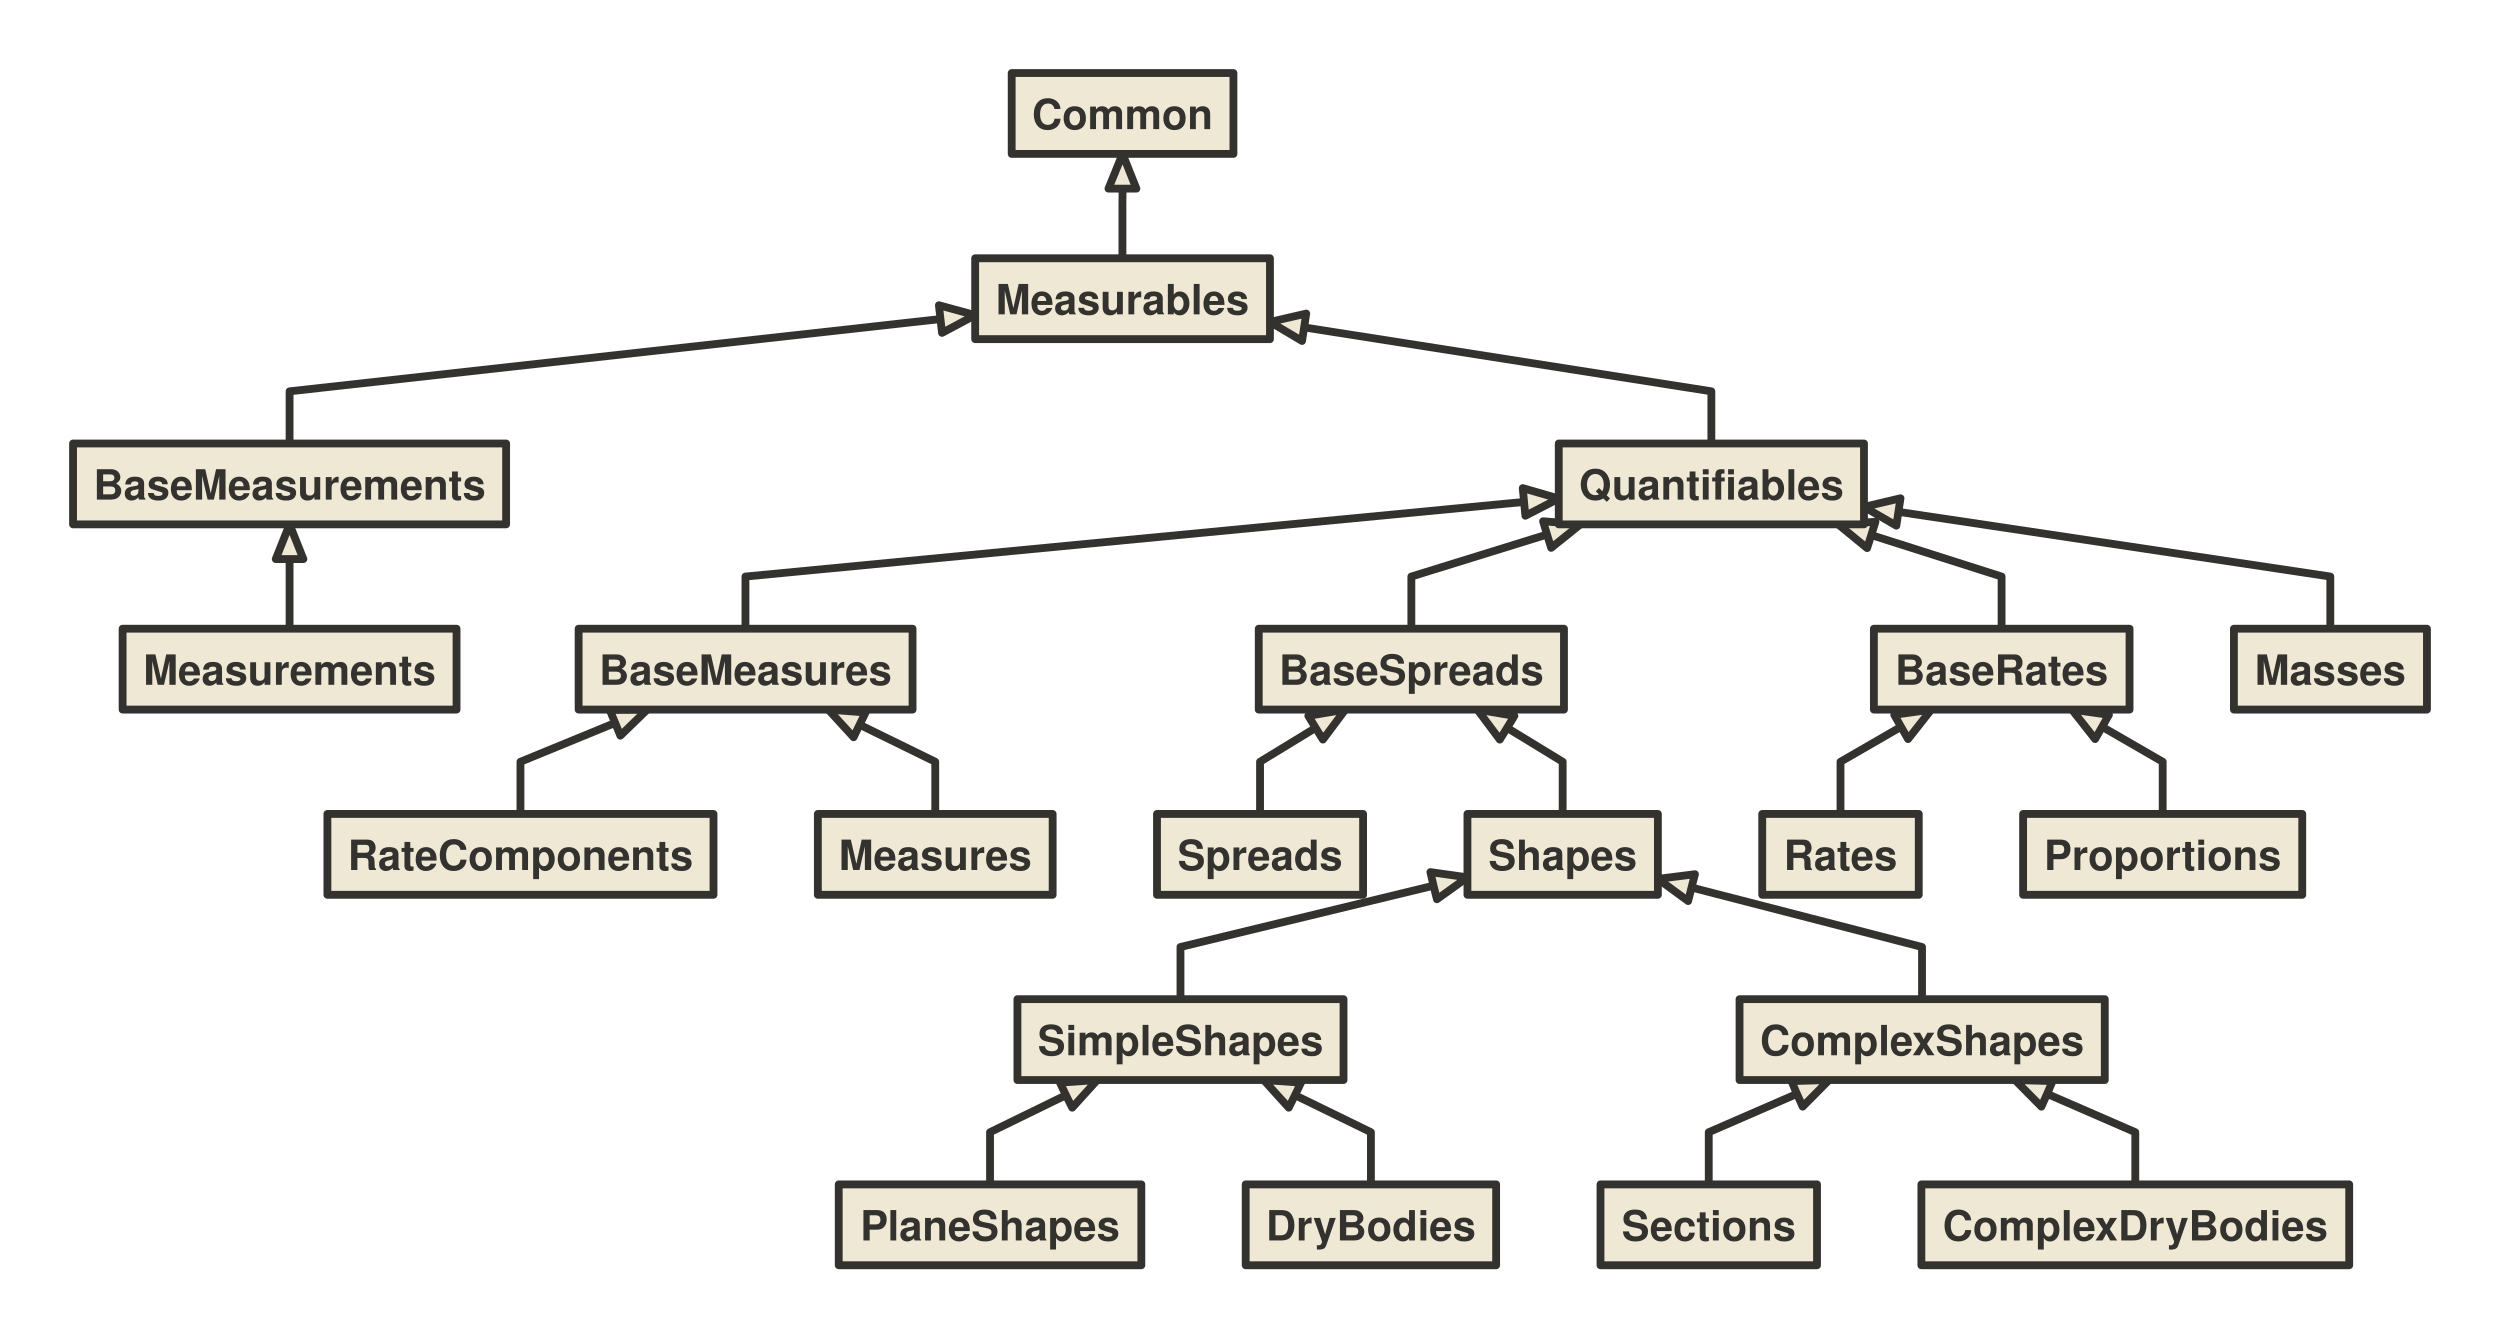
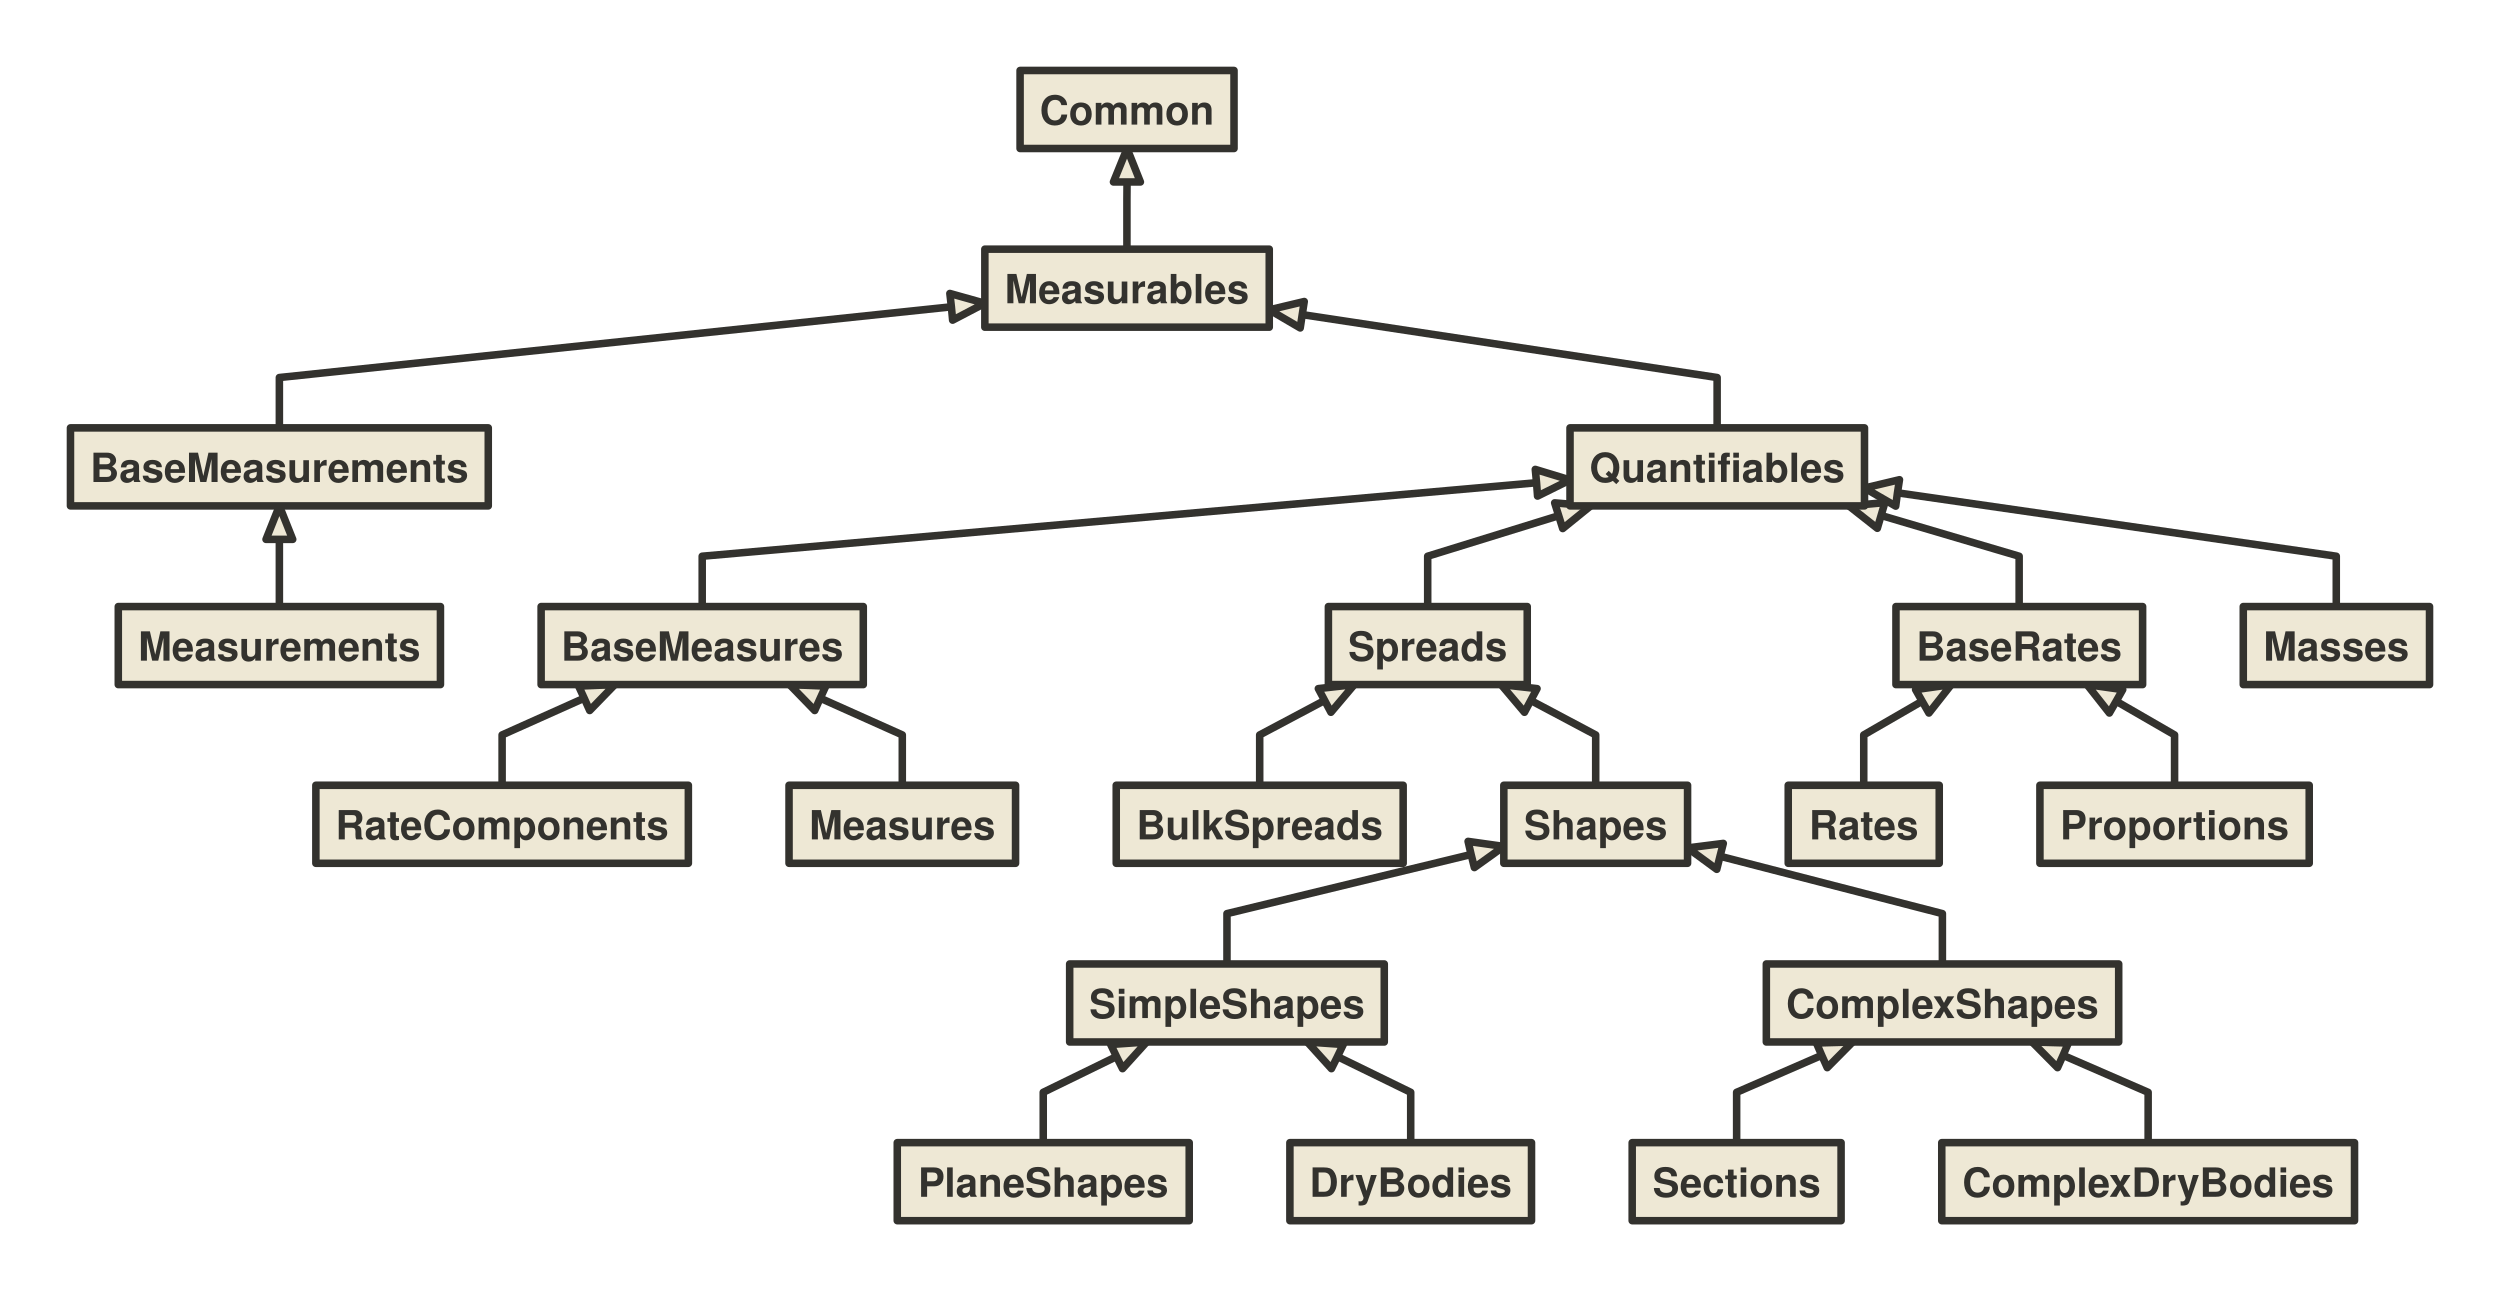
- <svg xmlns="http://www.w3.org/2000/svg" version="1.1" baseProfile="full" width="958.3" height="513.0" viewbox="0 0 958.25 513">
+ <svg xmlns="http://www.w3.org/2000/svg" version="1.1" baseProfile="full" width="993.3" height="513.0" viewbox="0 0 993.25 513">
  <g stroke-width="1.0" text-align="left" font="12pt Helvetica, Arial, sans-serif" font-size="12pt" font-family="Helvetica" font-weight="bold" font-style="normal">
    <g font-family="Helvetica" font-size="12pt" font-weight="bold" font-style="normal" stroke-width="3.0" stroke-linejoin="round" stroke-linecap="round" stroke="#33322E">
      <g stroke="transparent" fill="transparent">
-         <rect x="0.0" y="0.0" height="513.0" width="958.3" stroke="none" />
+         <rect x="0.0" y="0.0" height="513.0" width="993.3" stroke="none" />
      </g>
      <g transform="translate(8, 8)" fill="#33322E">
        <g transform="translate(20, 20)" fill="#eee8d5" font-family="Helvetica" font-size="12pt" font-weight="normal" font-style="normal">
-           <path d="M402.3 44.3 L402.25 51 L402.25 71 L402.3 71.0 " fill="none" />
-           <path d="M407.6 44.3 L402.3 44.3 L396.9 44.3 L402.3 31.0 Z" />
-           <path d="M332.5 94.3 L83 122 L83 142 L83.0 142.0 " fill="none" />
-           <path d="M333.1 99.6 L332.5 94.3 L331.9 89.0 L345.8 92.8 Z" />
+           <path d="M419.8 44.3 L419.75 51 L419.75 71 L419.8 71.0 " fill="none" />
+           <path d="M425.1 44.3 L419.8 44.3 L414.4 44.3 L419.8 31.0 Z" />
+           <path d="M350.0 93.9 L83 122 L83 142 L83.0 142.0 " fill="none" />
+           <path d="M350.5 99.2 L350.0 93.9 L349.4 88.6 L363.3 92.5 Z" />
          <path d="M83.0 186.3 L83 193 L83 213 L83.0 213.0 " fill="none" />
          <path d="M88.3 186.3 L83.0 186.3 L77.7 186.3 L83.0 173.0 Z" />
-           <path d="M471.9 97.5 L628 122 L628 142 L628.0 142.0 " fill="none" />
-           <path d="M472.7 92.2 L471.9 97.5 L471.1 102.7 L458.8 95.4 Z" />
-           <path d="M556.2 164.4 L257.75 193 L257.75 213 L257.8 213.0 " fill="none" />
-           <path d="M556.7 169.7 L556.2 164.4 L555.7 159.1 L569.5 163.1 Z" />
-           <path d="M207.8 249.1 L171.5 264 L171.5 284 L171.5 284.0 " fill="none" />
-           <path d="M209.8 254.0 L207.8 249.1 L205.7 244.1 L220.1 244.0 Z" />
-           <path d="M565.0 176.9 L513 193 L513 213 L513.0 213.0 " fill="none" />
-           <path d="M566.6 182.0 L565.0 176.9 L563.5 171.8 L577.8 173.0 Z" />
-           <path d="M476.3 251.0 L455 264 L455 284 L455.0 284.0 " fill="none" />
-           <path d="M479.1 255.5 L476.3 251.0 L473.5 246.4 L487.7 244.0 Z" />
-           <path d="M689.3 177.1 L739.25 193 L739.25 213 L739.3 213.0 " fill="none" />
-           <path d="M690.9 172.0 L689.3 177.1 L687.7 182.1 L676.6 173.0 Z" />
-           <path d="M700.7 250.6 L677.5 264 L677.5 284 L677.5 284.0 " fill="none" />
-           <path d="M703.4 255.3 L700.7 250.6 L698.1 246.0 L712.3 244.0 Z" />
-           <path d="M699.7 168.2 L865.25 193 L865.25 213 L865.3 213.0 " fill="none" />
-           <path d="M700.5 163.0 L699.7 168.2 L698.9 173.5 L686.5 166.3 Z" />
-           <path d="M549.7 251.0 L571 264 L571 284 L571.0 284.0 " fill="none" />
-           <path d="M552.5 246.4 L549.7 251.0 L546.9 255.5 L538.3 244.0 Z" />
-           <path d="M521.5 311.5 L424.5 335 L424.5 355 L424.5 355.0 " fill="none" />
-           <path d="M522.8 316.7 L521.5 311.5 L520.3 306.3 L534.5 308.3 Z" />
-           <path d="M380.6 391.8 L351.5 406 L351.5 426 L351.5 426.0 " fill="none" />
-           <path d="M383.0 396.6 L380.6 391.8 L378.3 387.0 L392.6 386.0 Z" />
-           <path d="M468.4 391.8 L497.5 406 L497.5 426 L497.5 426.0 " fill="none" />
-           <path d="M470.7 387.0 L468.4 391.8 L466.0 396.6 L456.4 386.0 Z" />
-           <path d="M301.5 249.8 L330.5 264 L330.5 284 L330.5 284.0 " fill="none" />
-           <path d="M303.8 245.1 L301.5 249.8 L299.2 254.6 L289.5 244.0 Z" />
-           <path d="M777.8 250.6 L801 264 L801 284 L801.0 284.0 " fill="none" />
-           <path d="M780.4 246.0 L777.8 250.6 L775.1 255.3 L766.2 244.0 Z" />
-           <path d="M620.4 312.2 L708.75 335 L708.75 355 L708.8 355.0 " fill="none" />
-           <path d="M621.7 307.1 L620.4 312.2 L619.1 317.4 L607.5 308.9 Z" />
-           <path d="M660.8 391.3 L627 406 L627 426 L627.0 426.0 " fill="none" />
-           <path d="M663.0 396.2 L660.8 391.3 L658.7 386.4 L673.1 386.0 Z" />
-           <path d="M756.7 391.3 L790.5 406 L790.5 426 L790.5 426.0 " fill="none" />
-           <path d="M758.8 386.4 L756.7 391.3 L754.5 396.2 L744.4 386.0 Z" />
+           <path d="M489.4 97.0 L654.25 122 L654.25 142 L654.3 142.0 " fill="none" />
+           <path d="M490.2 91.8 L489.4 97.0 L488.6 102.3 L476.3 95.1 Z" />
+           <path d="M582.5 163.8 L251 193 L251 213 L251.0 213.0 " fill="none" />
+           <path d="M582.9 169.1 L582.5 163.8 L582.0 158.5 L595.8 162.7 Z" />
+           <path d="M204.1 249.4 L171.5 264 L171.5 284 L171.5 284.0 " fill="none" />
+           <path d="M206.3 254.3 L204.1 249.4 L201.9 244.6 L216.3 244.0 Z" />
+           <path d="M591.3 176.9 L539.25 193 L539.25 213 L539.3 213.0 " fill="none" />
+           <path d="M592.9 182.0 L591.3 176.9 L589.7 171.8 L604.0 173.0 Z" />
+           <path d="M498.3 250.3 L472.5 264 L472.5 284 L472.5 284.0 " fill="none" />
+           <path d="M500.8 255.0 L498.3 250.3 L495.8 245.6 L510.1 244.0 Z" />
+           <path d="M719.4 176.8 L774.25 193 L774.25 213 L774.3 213.0 " fill="none" />
+           <path d="M720.9 171.7 L719.4 176.8 L717.9 181.9 L706.6 173.0 Z" />
+           <path d="M735.7 250.6 L712.5 264 L712.5 284 L712.5 284.0 " fill="none" />
+           <path d="M738.4 255.3 L735.7 250.6 L733.1 246.0 L747.3 244.0 Z" />
+           <path d="M725.9 167.8 L900.25 193 L900.25 213 L900.3 213.0 " fill="none" />
+           <path d="M726.7 162.6 L725.9 167.8 L725.2 173.1 L712.8 165.9 Z" />
+           <path d="M580.2 250.3 L606 264 L606 284 L606.0 284.0 " fill="none" />
+           <path d="M582.7 245.6 L580.2 250.3 L577.7 255.0 L568.4 244.0 Z" />
+           <path d="M556.5 311.5 L459.5 335 L459.5 355 L459.5 355.0 " fill="none" />
+           <path d="M557.8 316.7 L556.5 311.5 L555.3 306.3 L569.5 308.3 Z" />
+           <path d="M415.6 391.8 L386.5 406 L386.5 426 L386.5 426.0 " fill="none" />
+           <path d="M418.0 396.6 L415.6 391.8 L413.3 387.0 L427.6 386.0 Z" />
+           <path d="M503.4 391.8 L532.5 406 L532.5 426 L532.5 426.0 " fill="none" />
+           <path d="M505.7 387.0 L503.4 391.8 L501.0 396.6 L491.4 386.0 Z" />
+           <path d="M297.9 249.4 L330.5 264 L330.5 284 L330.5 284.0 " fill="none" />
+           <path d="M300.1 244.6 L297.9 249.4 L295.7 254.3 L285.7 244.0 Z" />
+           <path d="M812.8 250.6 L836 264 L836 284 L836.0 284.0 " fill="none" />
+           <path d="M815.4 246.0 L812.8 250.6 L810.1 255.3 L801.2 244.0 Z" />
+           <path d="M655.4 312.2 L743.75 335 L743.75 355 L743.8 355.0 " fill="none" />
+           <path d="M656.7 307.1 L655.4 312.2 L654.1 317.4 L642.5 308.9 Z" />
+           <path d="M695.8 391.3 L662 406 L662 426 L662.0 426.0 " fill="none" />
+           <path d="M698.0 396.2 L695.8 391.3 L693.7 386.4 L708.1 386.0 Z" />
+           <path d="M791.7 391.3 L825.5 406 L825.5 426 L825.5 426.0 " fill="none" />
+           <path d="M793.8 386.4 L791.7 391.3 L789.5 396.2 L779.4 386.0 Z" />
          <g data-name="Common">
            <g fill="#eee8d5" stroke="#33322E" data-name="Common">
-               <rect x="359.8" y="0.0" height="31.0" width="85.0" data-name="Common" />
-             </g>
-             <g transform="translate(359.75, 0)" font-family="Helvetica" font-size="12pt" font-weight="bold" font-style="normal" data-name="Common">
+               <rect x="377.3" y="0.0" height="31.0" width="85.0" data-name="Common" />
+             </g>
+             <g transform="translate(377.25, 0)" font-family="Helvetica" font-size="12pt" font-weight="bold" font-style="normal" data-name="Common">
              <g transform="translate(8, 8)" fill="#33322E" text-align="center" data-name="Common">
                <text x="34.5" y="13.5" stroke="none" text-anchor="middle" data-name="Common">Common</text>
              </g>
            </g>
          </g>
          <g data-name="Measurables">
            <g fill="#eee8d5" stroke="#33322E" data-name="Measurables">
-               <rect x="345.8" y="71.0" height="31.0" width="113.0" data-name="Measurables" />
-             </g>
-             <g transform="translate(345.75, 71)" font-family="Helvetica" font-size="12pt" font-weight="bold" font-style="normal" data-name="Measurables">
+               <rect x="363.3" y="71.0" height="31.0" width="113.0" data-name="Measurables" />
+             </g>
+             <g transform="translate(363.25, 71)" font-family="Helvetica" font-size="12pt" font-weight="bold" font-style="normal" data-name="Measurables">
              <g transform="translate(8, 8)" fill="#33322E" text-align="center" data-name="Measurables">
                <text x="48.5" y="13.5" stroke="none" text-anchor="middle" data-name="Measurables">Measurables</text>
              </g>
            </g>
          </g>
          <g data-name="BaseMeasurements">
            <g fill="#eee8d5" stroke="#33322E" data-name="BaseMeasurements">
              <rect x="0.0" y="142.0" height="31.0" width="166.0" data-name="BaseMeasurements" />
            </g>
            <g transform="translate(0, 142)" font-family="Helvetica" font-size="12pt" font-weight="bold" font-style="normal" data-name="BaseMeasurements">
              <g transform="translate(8, 8)" fill="#33322E" text-align="center" data-name="BaseMeasurements">
                <text x="75.0" y="13.5" stroke="none" text-anchor="middle" data-name="BaseMeasurements">BaseMeasurements</text>
              </g>
            </g>
          </g>
          <g data-name="Measurements">
            <g fill="#eee8d5" stroke="#33322E" data-name="Measurements">
              <rect x="19.0" y="213.0" height="31.0" width="128.0" data-name="Measurements" />
            </g>
            <g transform="translate(19, 213)" font-family="Helvetica" font-size="12pt" font-weight="bold" font-style="normal" data-name="Measurements">
              <g transform="translate(8, 8)" fill="#33322E" text-align="center" data-name="Measurements">
                <text x="56.0" y="13.5" stroke="none" text-anchor="middle" data-name="Measurements">Measurements</text>
              </g>
            </g>
          </g>
          <g data-name="Quantifiables">
            <g fill="#eee8d5" stroke="#33322E" data-name="Quantifiables">
-               <rect x="569.5" y="142.0" height="31.0" width="117.0" data-name="Quantifiables" />
-             </g>
-             <g transform="translate(569.5, 142)" font-family="Helvetica" font-size="12pt" font-weight="bold" font-style="normal" data-name="Quantifiables">
+               <rect x="595.8" y="142.0" height="31.0" width="117.0" data-name="Quantifiables" />
+             </g>
+             <g transform="translate(595.75, 142)" font-family="Helvetica" font-size="12pt" font-weight="bold" font-style="normal" data-name="Quantifiables">
              <g transform="translate(8, 8)" fill="#33322E" text-align="center" data-name="Quantifiables">
                <text x="50.5" y="13.5" stroke="none" text-anchor="middle" data-name="Quantifiables">Quantifiables</text>
              </g>
            </g>
          </g>
          <g data-name="BaseMeasures">
            <g fill="#eee8d5" stroke="#33322E" data-name="BaseMeasures">
-               <rect x="193.8" y="213.0" height="31.0" width="128.0" data-name="BaseMeasures" />
-             </g>
-             <g transform="translate(193.75, 213)" font-family="Helvetica" font-size="12pt" font-weight="bold" font-style="normal" data-name="BaseMeasures">
+               <rect x="187.0" y="213.0" height="31.0" width="128.0" data-name="BaseMeasures" />
+             </g>
+             <g transform="translate(187, 213)" font-family="Helvetica" font-size="12pt" font-weight="bold" font-style="normal" data-name="BaseMeasures">
              <g transform="translate(8, 8)" fill="#33322E" text-align="center" data-name="BaseMeasures">
                <text x="56.0" y="13.5" stroke="none" text-anchor="middle" data-name="BaseMeasures">BaseMeasures</text>
              </g>
            </g>
          </g>
          <g data-name="RateComponents">
            <g fill="#eee8d5" stroke="#33322E" data-name="RateComponents">
              <rect x="97.5" y="284.0" height="31.0" width="148.0" data-name="RateComponents" />
            </g>
            <g transform="translate(97.5, 284)" font-family="Helvetica" font-size="12pt" font-weight="bold" font-style="normal" data-name="RateComponents">
              <g transform="translate(8, 8)" fill="#33322E" text-align="center" data-name="RateComponents">
                <text x="66.0" y="13.5" stroke="none" text-anchor="middle" data-name="RateComponents">RateComponents</text>
              </g>
            </g>
          </g>
-           <g data-name="BaseSpreads">
-             <g fill="#eee8d5" stroke="#33322E" data-name="BaseSpreads">
-               <rect x="454.5" y="213.0" height="31.0" width="117.0" data-name="BaseSpreads" />
-             </g>
-             <g transform="translate(454.5, 213)" font-family="Helvetica" font-size="12pt" font-weight="bold" font-style="normal" data-name="BaseSpreads">
-               <g transform="translate(8, 8)" fill="#33322E" text-align="center" data-name="BaseSpreads">
-                 <text x="50.5" y="13.5" stroke="none" text-anchor="middle" data-name="BaseSpreads">BaseSpreads</text>
-               </g>
-             </g>
-           </g>
          <g data-name="Spreads">
            <g fill="#eee8d5" stroke="#33322E" data-name="Spreads">
-               <rect x="415.5" y="284.0" height="31.0" width="79.0" data-name="Spreads" />
-             </g>
-             <g transform="translate(415.5, 284)" font-family="Helvetica" font-size="12pt" font-weight="bold" font-style="normal" data-name="Spreads">
+               <rect x="499.8" y="213.0" height="31.0" width="79.0" data-name="Spreads" />
+             </g>
+             <g transform="translate(499.75, 213)" font-family="Helvetica" font-size="12pt" font-weight="bold" font-style="normal" data-name="Spreads">
              <g transform="translate(8, 8)" fill="#33322E" text-align="center" data-name="Spreads">
                <text x="31.5" y="13.5" stroke="none" text-anchor="middle" data-name="Spreads">Spreads</text>
              </g>
            </g>
          </g>
+           <g data-name="BulkSpreads">
+             <g fill="#eee8d5" stroke="#33322E" data-name="BulkSpreads">
+               <rect x="415.5" y="284.0" height="31.0" width="114.0" data-name="BulkSpreads" />
+             </g>
+             <g transform="translate(415.5, 284)" font-family="Helvetica" font-size="12pt" font-weight="bold" font-style="normal" data-name="BulkSpreads">
+               <g transform="translate(8, 8)" fill="#33322E" text-align="center" data-name="BulkSpreads">
+                 <text x="49.0" y="13.5" stroke="none" text-anchor="middle" data-name="BulkSpreads">BulkSpreads</text>
+               </g>
+             </g>
+           </g>
          <g data-name="BaseRates">
            <g fill="#eee8d5" stroke="#33322E" data-name="BaseRates">
-               <rect x="690.3" y="213.0" height="31.0" width="98.0" data-name="BaseRates" />
-             </g>
-             <g transform="translate(690.25, 213)" font-family="Helvetica" font-size="12pt" font-weight="bold" font-style="normal" data-name="BaseRates">
+               <rect x="725.3" y="213.0" height="31.0" width="98.0" data-name="BaseRates" />
+             </g>
+             <g transform="translate(725.25, 213)" font-family="Helvetica" font-size="12pt" font-weight="bold" font-style="normal" data-name="BaseRates">
              <g transform="translate(8, 8)" fill="#33322E" text-align="center" data-name="BaseRates">
                <text x="41.0" y="13.5" stroke="none" text-anchor="middle" data-name="BaseRates">BaseRates</text>
              </g>
            </g>
          </g>
          <g data-name="Rates">
            <g fill="#eee8d5" stroke="#33322E" data-name="Rates">
-               <rect x="647.5" y="284.0" height="31.0" width="60.0" data-name="Rates" />
-             </g>
-             <g transform="translate(647.5, 284)" font-family="Helvetica" font-size="12pt" font-weight="bold" font-style="normal" data-name="Rates">
+               <rect x="682.5" y="284.0" height="31.0" width="60.0" data-name="Rates" />
+             </g>
+             <g transform="translate(682.5, 284)" font-family="Helvetica" font-size="12pt" font-weight="bold" font-style="normal" data-name="Rates">
              <g transform="translate(8, 8)" fill="#33322E" text-align="center" data-name="Rates">
                <text x="22.0" y="13.5" stroke="none" text-anchor="middle" data-name="Rates">Rates</text>
              </g>
            </g>
          </g>
          <g data-name="Masses">
            <g fill="#eee8d5" stroke="#33322E" data-name="Masses">
-               <rect x="828.3" y="213.0" height="31.0" width="74.0" data-name="Masses" />
-             </g>
-             <g transform="translate(828.25, 213)" font-family="Helvetica" font-size="12pt" font-weight="bold" font-style="normal" data-name="Masses">
+               <rect x="863.3" y="213.0" height="31.0" width="74.0" data-name="Masses" />
+             </g>
+             <g transform="translate(863.25, 213)" font-family="Helvetica" font-size="12pt" font-weight="bold" font-style="normal" data-name="Masses">
              <g transform="translate(8, 8)" fill="#33322E" text-align="center" data-name="Masses">
                <text x="29.0" y="13.5" stroke="none" text-anchor="middle" data-name="Masses">Masses</text>
              </g>
            </g>
          </g>
          <g data-name="Shapes">
            <g fill="#eee8d5" stroke="#33322E" data-name="Shapes">
-               <rect x="534.5" y="284.0" height="31.0" width="73.0" data-name="Shapes" />
-             </g>
-             <g transform="translate(534.5, 284)" font-family="Helvetica" font-size="12pt" font-weight="bold" font-style="normal" data-name="Shapes">
+               <rect x="569.5" y="284.0" height="31.0" width="73.0" data-name="Shapes" />
+             </g>
+             <g transform="translate(569.5, 284)" font-family="Helvetica" font-size="12pt" font-weight="bold" font-style="normal" data-name="Shapes">
              <g transform="translate(8, 8)" fill="#33322E" text-align="center" data-name="Shapes">
                <text x="28.5" y="13.5" stroke="none" text-anchor="middle" data-name="Shapes">Shapes</text>
              </g>
            </g>
          </g>
          <g data-name="SimpleShapes">
            <g fill="#eee8d5" stroke="#33322E" data-name="SimpleShapes">
-               <rect x="362.0" y="355.0" height="31.0" width="125.0" data-name="SimpleShapes" />
-             </g>
-             <g transform="translate(362, 355)" font-family="Helvetica" font-size="12pt" font-weight="bold" font-style="normal" data-name="SimpleShapes">
+               <rect x="397.0" y="355.0" height="31.0" width="125.0" data-name="SimpleShapes" />
+             </g>
+             <g transform="translate(397, 355)" font-family="Helvetica" font-size="12pt" font-weight="bold" font-style="normal" data-name="SimpleShapes">
              <g transform="translate(8, 8)" fill="#33322E" text-align="center" data-name="SimpleShapes">
                <text x="54.5" y="13.5" stroke="none" text-anchor="middle" data-name="SimpleShapes">SimpleShapes</text>
              </g>
            </g>
          </g>
          <g data-name="PlaneShapes">
            <g fill="#eee8d5" stroke="#33322E" data-name="PlaneShapes">
-               <rect x="293.5" y="426.0" height="31.0" width="116.0" data-name="PlaneShapes" />
-             </g>
-             <g transform="translate(293.5, 426)" font-family="Helvetica" font-size="12pt" font-weight="bold" font-style="normal" data-name="PlaneShapes">
+               <rect x="328.5" y="426.0" height="31.0" width="116.0" data-name="PlaneShapes" />
+             </g>
+             <g transform="translate(328.5, 426)" font-family="Helvetica" font-size="12pt" font-weight="bold" font-style="normal" data-name="PlaneShapes">
              <g transform="translate(8, 8)" fill="#33322E" text-align="center" data-name="PlaneShapes">
                <text x="50.0" y="13.5" stroke="none" text-anchor="middle" data-name="PlaneShapes">PlaneShapes</text>
              </g>
            </g>
          </g>
          <g data-name="DryBodies">
            <g fill="#eee8d5" stroke="#33322E" data-name="DryBodies">
-               <rect x="449.5" y="426.0" height="31.0" width="96.0" data-name="DryBodies" />
-             </g>
-             <g transform="translate(449.5, 426)" font-family="Helvetica" font-size="12pt" font-weight="bold" font-style="normal" data-name="DryBodies">
+               <rect x="484.5" y="426.0" height="31.0" width="96.0" data-name="DryBodies" />
+             </g>
+             <g transform="translate(484.5, 426)" font-family="Helvetica" font-size="12pt" font-weight="bold" font-style="normal" data-name="DryBodies">
              <g transform="translate(8, 8)" fill="#33322E" text-align="center" data-name="DryBodies">
                <text x="40.0" y="13.5" stroke="none" text-anchor="middle" data-name="DryBodies">DryBodies</text>
              </g>
            </g>
          </g>
          <g data-name="Measures">
            <g fill="#eee8d5" stroke="#33322E" data-name="Measures">
              <rect x="285.5" y="284.0" height="31.0" width="90.0" data-name="Measures" />
            </g>
            <g transform="translate(285.5, 284)" font-family="Helvetica" font-size="12pt" font-weight="bold" font-style="normal" data-name="Measures">
              <g transform="translate(8, 8)" fill="#33322E" text-align="center" data-name="Measures">
                <text x="37.0" y="13.5" stroke="none" text-anchor="middle" data-name="Measures">Measures</text>
              </g>
            </g>
          </g>
          <g data-name="Proportions">
            <g fill="#eee8d5" stroke="#33322E" data-name="Proportions">
-               <rect x="747.5" y="284.0" height="31.0" width="107.0" data-name="Proportions" />
-             </g>
-             <g transform="translate(747.5, 284)" font-family="Helvetica" font-size="12pt" font-weight="bold" font-style="normal" data-name="Proportions">
+               <rect x="782.5" y="284.0" height="31.0" width="107.0" data-name="Proportions" />
+             </g>
+             <g transform="translate(782.5, 284)" font-family="Helvetica" font-size="12pt" font-weight="bold" font-style="normal" data-name="Proportions">
              <g transform="translate(8, 8)" fill="#33322E" text-align="center" data-name="Proportions">
                <text x="45.5" y="13.5" stroke="none" text-anchor="middle" data-name="Proportions">Proportions</text>
              </g>
            </g>
          </g>
          <g data-name="ComplexShapes">
            <g fill="#eee8d5" stroke="#33322E" data-name="ComplexShapes">
-               <rect x="638.8" y="355.0" height="31.0" width="140.0" data-name="ComplexShapes" />
-             </g>
-             <g transform="translate(638.75, 355)" font-family="Helvetica" font-size="12pt" font-weight="bold" font-style="normal" data-name="ComplexShapes">
+               <rect x="673.8" y="355.0" height="31.0" width="140.0" data-name="ComplexShapes" />
+             </g>
+             <g transform="translate(673.75, 355)" font-family="Helvetica" font-size="12pt" font-weight="bold" font-style="normal" data-name="ComplexShapes">
              <g transform="translate(8, 8)" fill="#33322E" text-align="center" data-name="ComplexShapes">
                <text x="62.0" y="13.5" stroke="none" text-anchor="middle" data-name="ComplexShapes">ComplexShapes</text>
              </g>
            </g>
          </g>
          <g data-name="Sections">
            <g fill="#eee8d5" stroke="#33322E" data-name="Sections">
-               <rect x="585.5" y="426.0" height="31.0" width="83.0" data-name="Sections" />
-             </g>
-             <g transform="translate(585.5, 426)" font-family="Helvetica" font-size="12pt" font-weight="bold" font-style="normal" data-name="Sections">
+               <rect x="620.5" y="426.0" height="31.0" width="83.0" data-name="Sections" />
+             </g>
+             <g transform="translate(620.5, 426)" font-family="Helvetica" font-size="12pt" font-weight="bold" font-style="normal" data-name="Sections">
              <g transform="translate(8, 8)" fill="#33322E" text-align="center" data-name="Sections">
                <text x="33.5" y="13.5" stroke="none" text-anchor="middle" data-name="Sections">Sections</text>
              </g>
            </g>
          </g>
          <g data-name="ComplexDryBodies">
            <g fill="#eee8d5" stroke="#33322E" data-name="ComplexDryBodies">
-               <rect x="708.5" y="426.0" height="31.0" width="164.0" data-name="ComplexDryBodies" />
-             </g>
-             <g transform="translate(708.5, 426)" font-family="Helvetica" font-size="12pt" font-weight="bold" font-style="normal" data-name="ComplexDryBodies">
+               <rect x="743.5" y="426.0" height="31.0" width="164.0" data-name="ComplexDryBodies" />
+             </g>
+             <g transform="translate(743.5, 426)" font-family="Helvetica" font-size="12pt" font-weight="bold" font-style="normal" data-name="ComplexDryBodies">
              <g transform="translate(8, 8)" fill="#33322E" text-align="center" data-name="ComplexDryBodies">
                <text x="74.0" y="13.5" stroke="none" text-anchor="middle" data-name="ComplexDryBodies">ComplexDryBodies</text>
              </g>
            </g>
          </g>
        </g>
      </g>
    </g>
  </g>
</svg>
